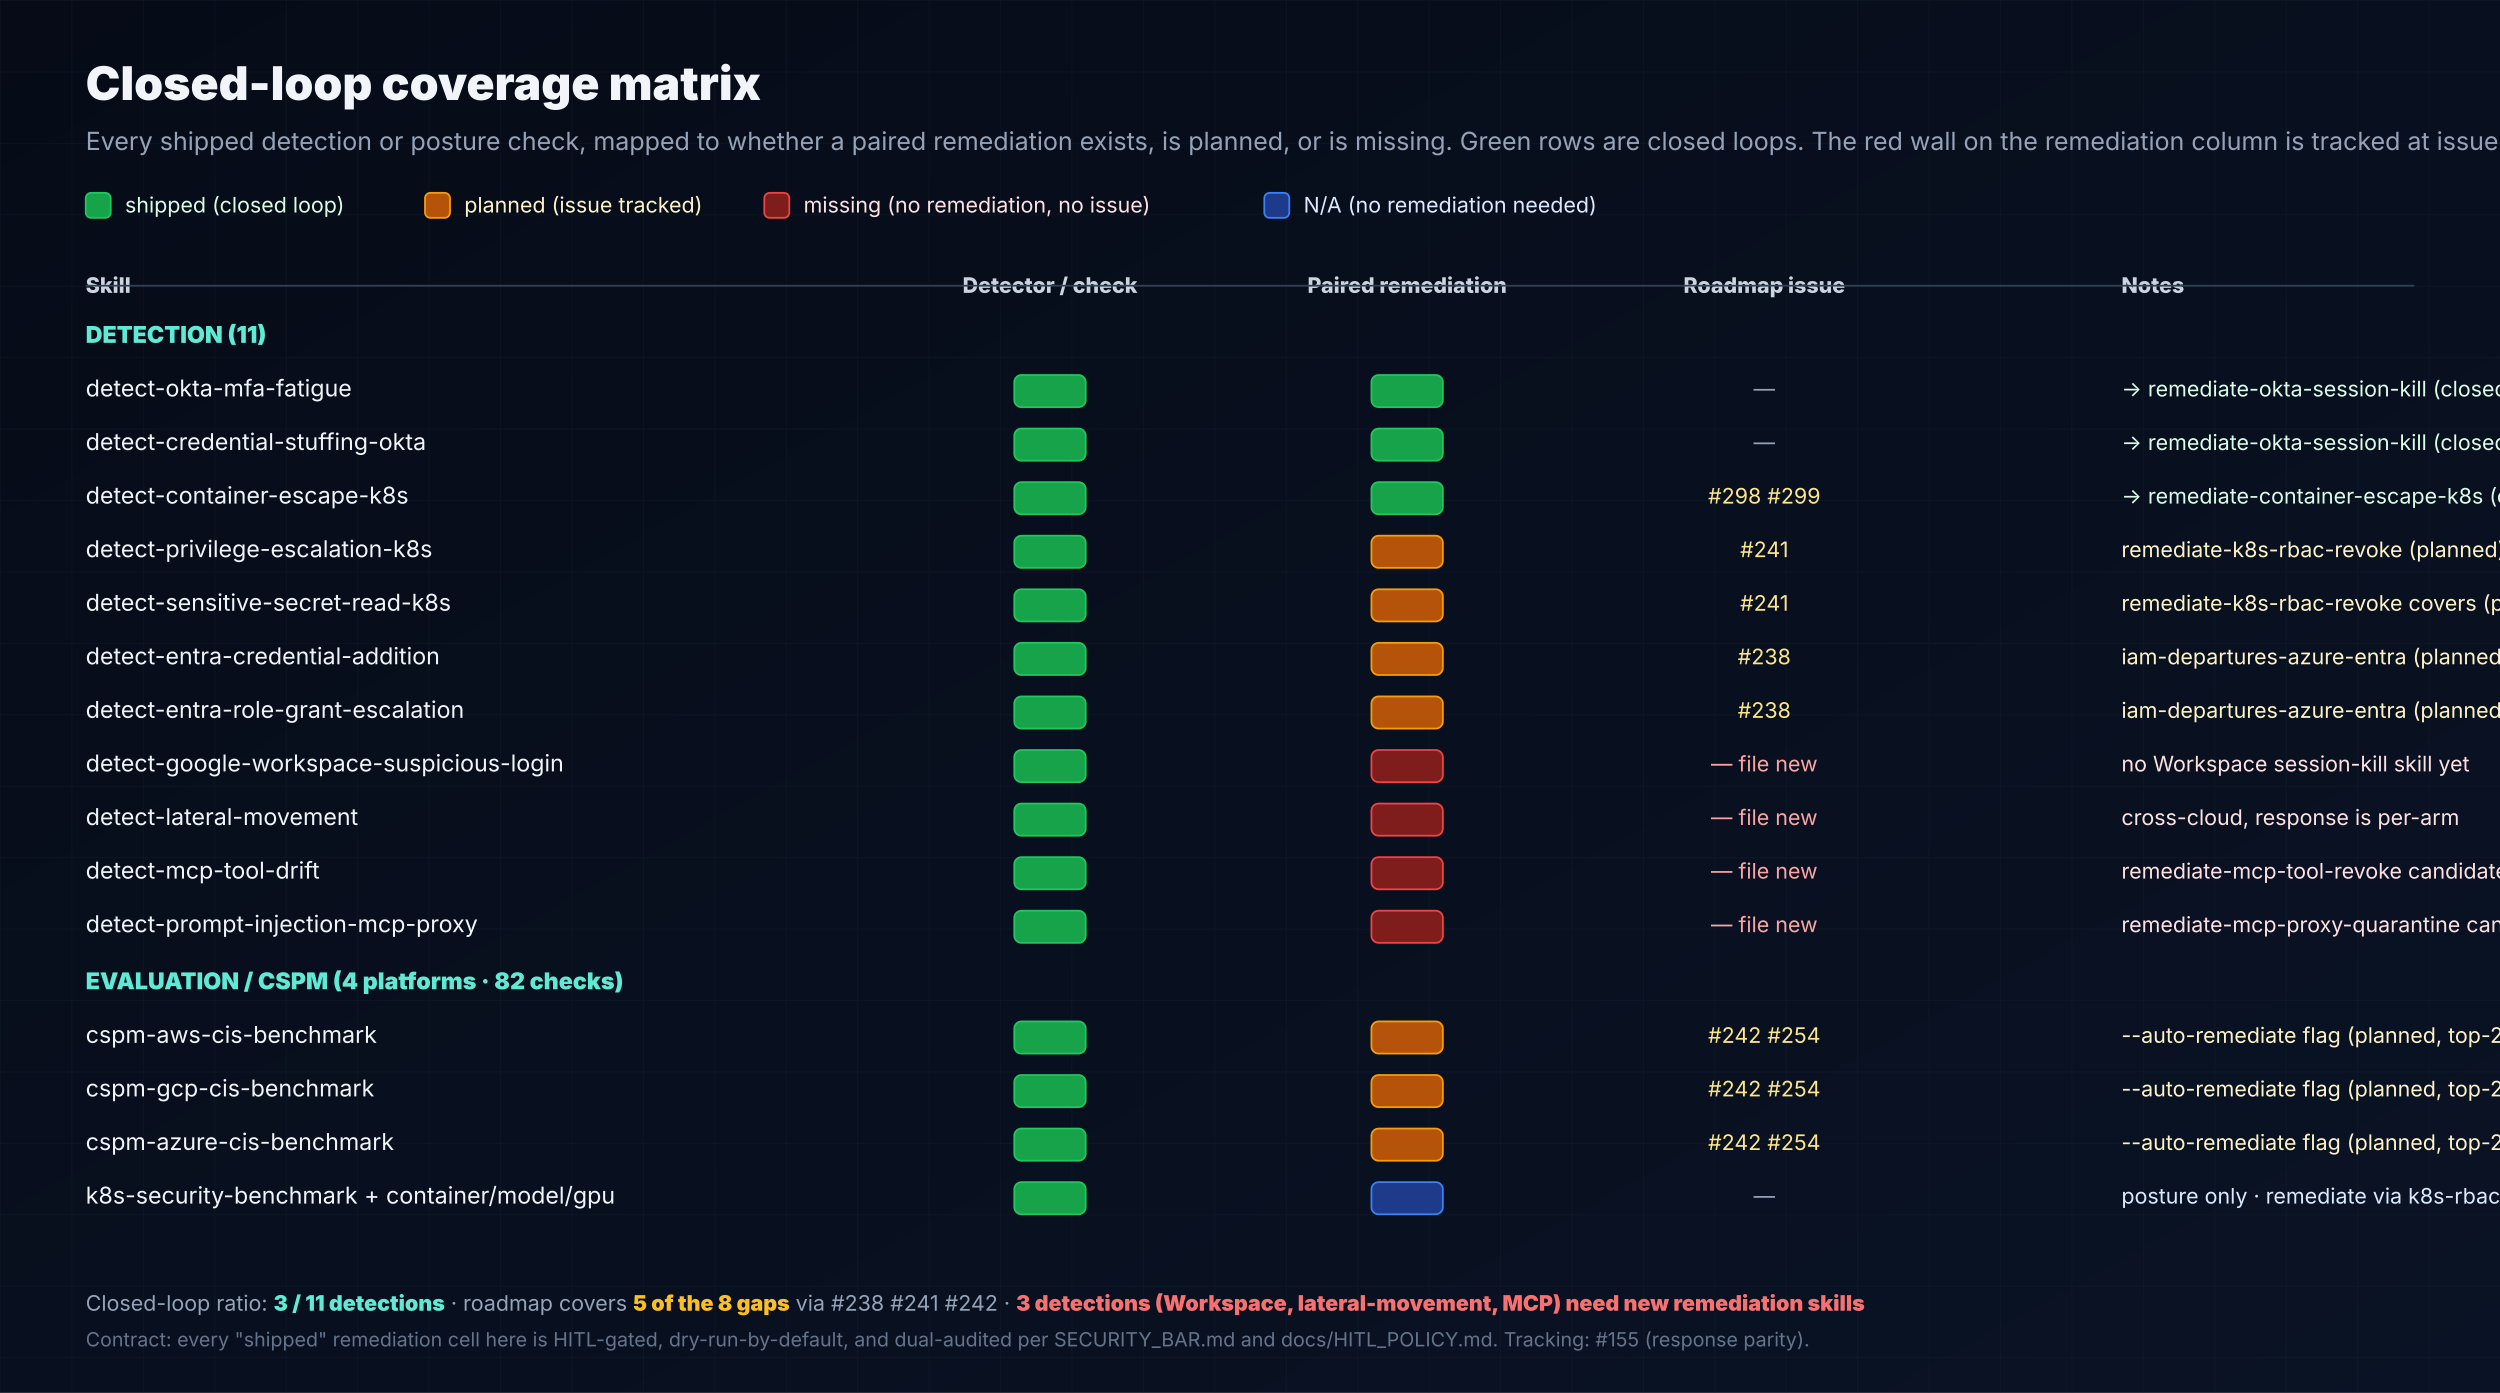
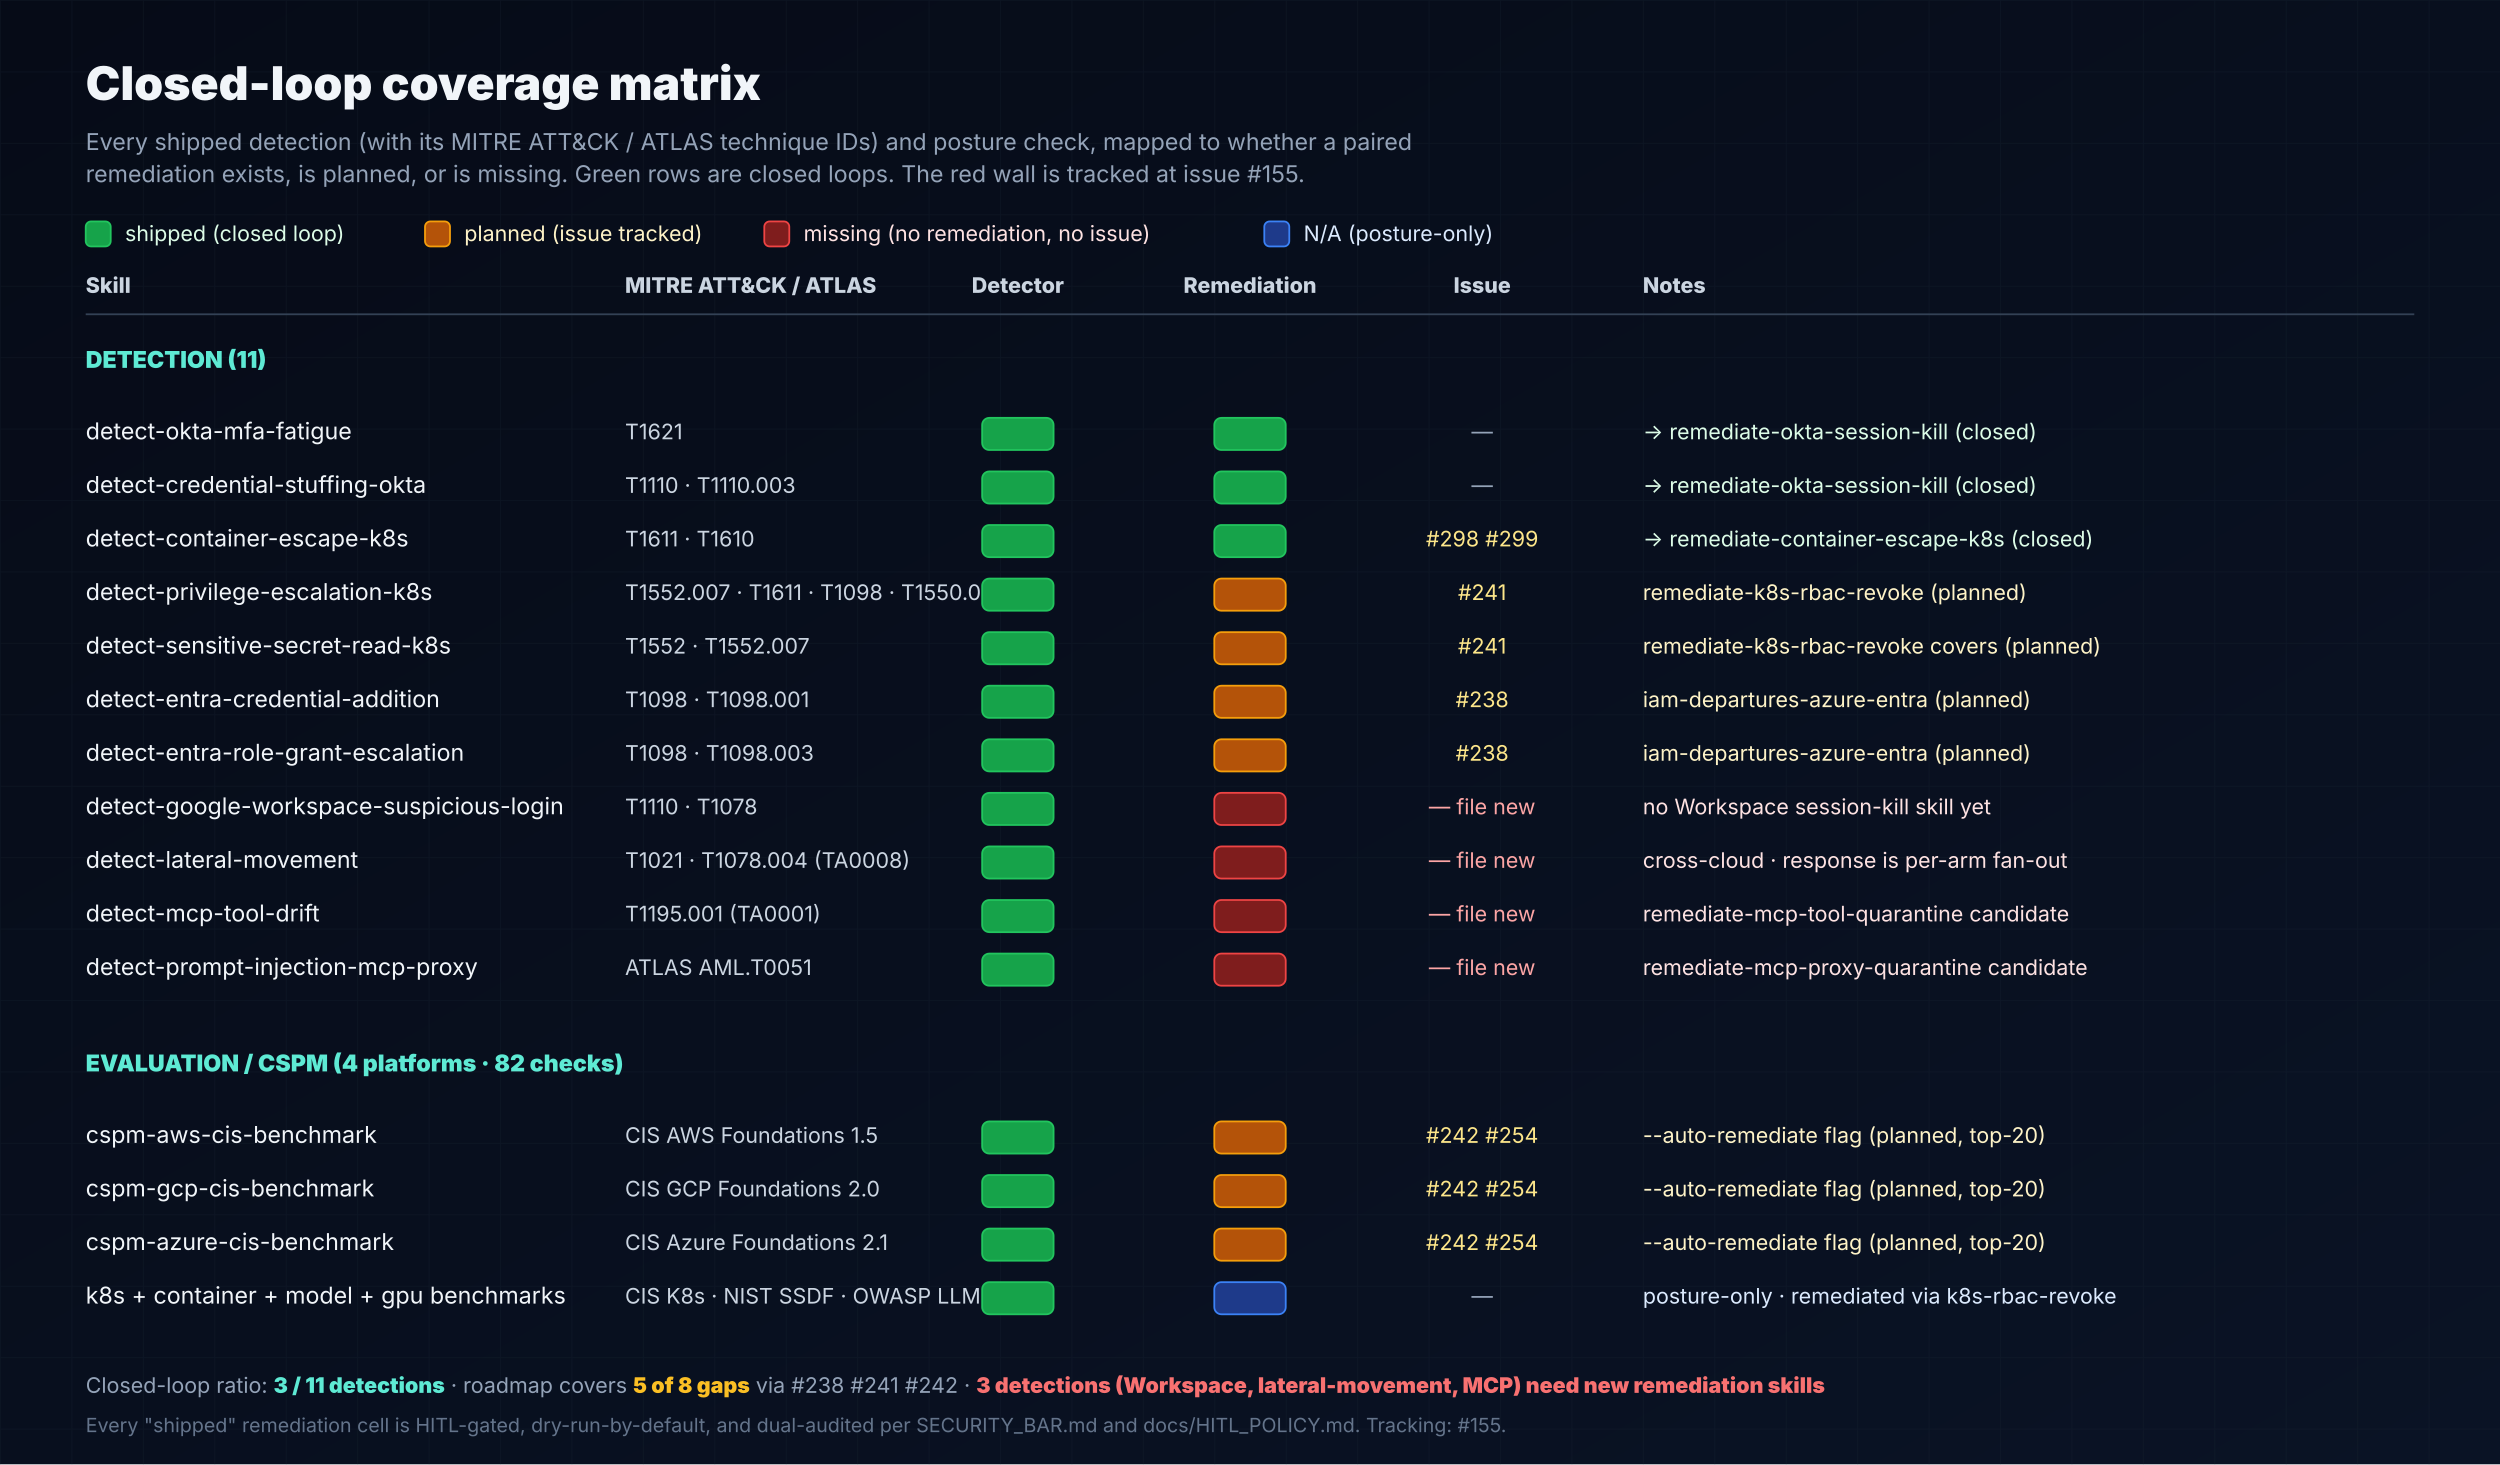
- <svg xmlns="http://www.w3.org/2000/svg" width="1400" height="780" viewBox="0 0 1400 780" role="img" aria-labelledby="cm-title cm-desc">
+ <svg xmlns="http://www.w3.org/2000/svg" width="1400" height="820" viewBox="0 0 1400 820" role="img" aria-labelledby="cm-title cm-desc">
  <defs>
    <linearGradient id="bg2" x1="0" y1="0" x2="1" y2="1">
      <stop offset="0%" stop-color="#060b17" />
      <stop offset="100%" stop-color="#0a1325" />
    </linearGradient>
    <pattern id="grid2" x="0" y="0" width="40" height="40" patternUnits="userSpaceOnUse">
      <path d="M40 0H0V40" fill="none" stroke="#1e293b" stroke-opacity="0.25" stroke-width="1" />
    </pattern>
  </defs>
-   <rect width="1400" height="780" fill="url(#bg2)" />
-   <rect width="1400" height="780" fill="url(#grid2)" />
+   <rect width="1400" height="820" fill="url(#bg2)" />
+   <rect width="1400" height="820" fill="url(#grid2)" />
  <text x="48" y="56" fill="#f1f5f9" font-family="Inter, system-ui, sans-serif" font-size="26" font-weight="900">Closed-loop coverage matrix</text>
-   <text x="48" y="84" fill="#94a3b8" font-family="Inter, system-ui, sans-serif" font-size="14">Every shipped detection or posture check, mapped to whether a paired remediation exists, is planned, or is missing. Green rows are closed loops. The red wall on the remediation column is tracked at issue #155.</text>
-   <g transform="translate(48,108)" font-family="Inter, system-ui, sans-serif" font-size="12">
+   <text x="48" y="84" fill="#94a3b8" font-family="Inter, system-ui, sans-serif" font-size="13">Every shipped detection (with its MITRE ATT&amp;CK / ATLAS technique IDs) and posture check, mapped to whether a paired</text>
+   <text x="48" y="102" fill="#94a3b8" font-family="Inter, system-ui, sans-serif" font-size="13">remediation exists, is planned, or is missing. Green rows are closed loops. The red wall is tracked at issue #155.</text>
+   <g transform="translate(48,124)" font-family="Inter, system-ui, sans-serif" font-size="12">
    <g>
      <rect x="0" y="0" width="14" height="14" rx="3" fill="#16a34a" stroke="#22c55e" />
      <text x="22" y="11" fill="#dcfce7">shipped (closed loop)</text>
    </g>
    <g transform="translate(190,0)">
      <rect x="0" y="0" width="14" height="14" rx="3" fill="#b45309" stroke="#f59e0b" />
      <text x="22" y="11" fill="#fef3c7">planned (issue tracked)</text>
    </g>
    <g transform="translate(380,0)">
      <rect x="0" y="0" width="14" height="14" rx="3" fill="#7f1d1d" stroke="#ef4444" />
      <text x="22" y="11" fill="#fee2e2">missing (no remediation, no issue)</text>
    </g>
    <g transform="translate(660,0)">
      <rect x="0" y="0" width="14" height="14" rx="3" fill="#1e3a8a" stroke="#3b82f6" />
-       <text x="22" y="11" fill="#dbeafe">N/A (no remediation needed)</text>
+       <text x="22" y="11" fill="#dbeafe">N/A (posture-only)</text>
    </g>
  </g>
-   <g transform="translate(48,150)" font-family="Inter, system-ui, sans-serif" font-size="12" font-weight="800" fill="#cbd5e1">
-     <text x="0" y="14">Skill</text>
-     <text x="540" y="14" text-anchor="middle">Detector / check</text>
-     <text x="740" y="14" text-anchor="middle">Paired remediation</text>
-     <text x="940" y="14" text-anchor="middle">Roadmap issue</text>
-     <text x="1140" y="14">Notes</text>
+   <g font-family="Inter, system-ui, sans-serif" font-size="12" font-weight="800" fill="#cbd5e1">
+     <text x="48" y="164">Skill</text>
+     <text x="350" y="164">MITRE ATT&amp;CK / ATLAS</text>
+     <text x="570" y="164" text-anchor="middle">Detector</text>
+     <text x="700" y="164" text-anchor="middle">Remediation</text>
+     <text x="830" y="164" text-anchor="middle">Issue</text>
+     <text x="920" y="164">Notes</text>
  </g>
-   <line x1="48" y1="160" x2="1352" y2="160" stroke="#334155" stroke-width="1" />
-   <g transform="translate(48,178)" font-family="Inter, system-ui, sans-serif">
-     <text x="0" y="14" fill="#5eead4" font-size="13" font-weight="900">DETECTION (11)</text>
-     <g transform="translate(0,30)">
-       <text x="0" y="14" fill="#f1f5f9" font-size="13">detect-okta-mfa-fatigue</text>
-       <rect x="520" y="2" width="40" height="18" rx="4" fill="#16a34a" stroke="#22c55e" />
-       <rect x="720" y="2" width="40" height="18" rx="4" fill="#16a34a" stroke="#22c55e" />
-       <text x="940" y="14" text-anchor="middle" fill="#94a3b8" font-size="12">—</text>
-       <text x="1140" y="14" fill="#dcfce7" font-size="12">→ remediate-okta-session-kill (closed)</text>
-     </g>
-     <g transform="translate(0,60)">
-       <text x="0" y="14" fill="#f1f5f9" font-size="13">detect-credential-stuffing-okta</text>
-       <rect x="520" y="2" width="40" height="18" rx="4" fill="#16a34a" stroke="#22c55e" />
-       <rect x="720" y="2" width="40" height="18" rx="4" fill="#16a34a" stroke="#22c55e" />
-       <text x="940" y="14" text-anchor="middle" fill="#94a3b8" font-size="12">—</text>
-       <text x="1140" y="14" fill="#dcfce7" font-size="12">→ remediate-okta-session-kill (closed)</text>
-     </g>
-     <g transform="translate(0,90)">
-       <text x="0" y="14" fill="#f1f5f9" font-size="13">detect-container-escape-k8s</text>
-       <rect x="520" y="2" width="40" height="18" rx="4" fill="#16a34a" stroke="#22c55e" />
-       <rect x="720" y="2" width="40" height="18" rx="4" fill="#16a34a" stroke="#22c55e" />
-       <text x="940" y="14" text-anchor="middle" fill="#fde68a" font-size="12">#298 #299</text>
-       <text x="1140" y="14" fill="#dcfce7" font-size="12">→ remediate-container-escape-k8s (closed)</text>
-     </g>
-     <g transform="translate(0,120)">
-       <text x="0" y="14" fill="#f1f5f9" font-size="13">detect-privilege-escalation-k8s</text>
-       <rect x="520" y="2" width="40" height="18" rx="4" fill="#16a34a" stroke="#22c55e" />
-       <rect x="720" y="2" width="40" height="18" rx="4" fill="#b45309" stroke="#f59e0b" />
-       <text x="940" y="14" text-anchor="middle" fill="#fde68a" font-size="12">#241</text>
-       <text x="1140" y="14" fill="#fef3c7" font-size="12">remediate-k8s-rbac-revoke (planned)</text>
-     </g>
-     <g transform="translate(0,150)">
-       <text x="0" y="14" fill="#f1f5f9" font-size="13">detect-sensitive-secret-read-k8s</text>
-       <rect x="520" y="2" width="40" height="18" rx="4" fill="#16a34a" stroke="#22c55e" />
-       <rect x="720" y="2" width="40" height="18" rx="4" fill="#b45309" stroke="#f59e0b" />
-       <text x="940" y="14" text-anchor="middle" fill="#fde68a" font-size="12">#241</text>
-       <text x="1140" y="14" fill="#fef3c7" font-size="12">remediate-k8s-rbac-revoke covers (planned)</text>
-     </g>
-     <g transform="translate(0,180)">
-       <text x="0" y="14" fill="#f1f5f9" font-size="13">detect-entra-credential-addition</text>
-       <rect x="520" y="2" width="40" height="18" rx="4" fill="#16a34a" stroke="#22c55e" />
-       <rect x="720" y="2" width="40" height="18" rx="4" fill="#b45309" stroke="#f59e0b" />
-       <text x="940" y="14" text-anchor="middle" fill="#fde68a" font-size="12">#238</text>
-       <text x="1140" y="14" fill="#fef3c7" font-size="12">iam-departures-azure-entra (planned)</text>
-     </g>
-     <g transform="translate(0,210)">
-       <text x="0" y="14" fill="#f1f5f9" font-size="13">detect-entra-role-grant-escalation</text>
-       <rect x="520" y="2" width="40" height="18" rx="4" fill="#16a34a" stroke="#22c55e" />
-       <rect x="720" y="2" width="40" height="18" rx="4" fill="#b45309" stroke="#f59e0b" />
-       <text x="940" y="14" text-anchor="middle" fill="#fde68a" font-size="12">#238</text>
-       <text x="1140" y="14" fill="#fef3c7" font-size="12">iam-departures-azure-entra (planned)</text>
-     </g>
-     <g transform="translate(0,240)">
-       <text x="0" y="14" fill="#f1f5f9" font-size="13">detect-google-workspace-suspicious-login</text>
-       <rect x="520" y="2" width="40" height="18" rx="4" fill="#16a34a" stroke="#22c55e" />
-       <rect x="720" y="2" width="40" height="18" rx="4" fill="#7f1d1d" stroke="#ef4444" />
-       <text x="940" y="14" text-anchor="middle" fill="#fca5a5" font-size="12">— file new</text>
-       <text x="1140" y="14" fill="#fee2e2" font-size="12">no Workspace session-kill skill yet</text>
-     </g>
-     <g transform="translate(0,270)">
-       <text x="0" y="14" fill="#f1f5f9" font-size="13">detect-lateral-movement</text>
-       <rect x="520" y="2" width="40" height="18" rx="4" fill="#16a34a" stroke="#22c55e" />
-       <rect x="720" y="2" width="40" height="18" rx="4" fill="#7f1d1d" stroke="#ef4444" />
-       <text x="940" y="14" text-anchor="middle" fill="#fca5a5" font-size="12">— file new</text>
-       <text x="1140" y="14" fill="#fee2e2" font-size="12">cross-cloud, response is per-arm</text>
-     </g>
-     <g transform="translate(0,300)">
-       <text x="0" y="14" fill="#f1f5f9" font-size="13">detect-mcp-tool-drift</text>
-       <rect x="520" y="2" width="40" height="18" rx="4" fill="#16a34a" stroke="#22c55e" />
-       <rect x="720" y="2" width="40" height="18" rx="4" fill="#7f1d1d" stroke="#ef4444" />
-       <text x="940" y="14" text-anchor="middle" fill="#fca5a5" font-size="12">— file new</text>
-       <text x="1140" y="14" fill="#fee2e2" font-size="12">remediate-mcp-tool-revoke candidate</text>
-     </g>
-     <g transform="translate(0,330)">
-       <text x="0" y="14" fill="#f1f5f9" font-size="13">detect-prompt-injection-mcp-proxy</text>
-       <rect x="520" y="2" width="40" height="18" rx="4" fill="#16a34a" stroke="#22c55e" />
-       <rect x="720" y="2" width="40" height="18" rx="4" fill="#7f1d1d" stroke="#ef4444" />
-       <text x="940" y="14" text-anchor="middle" fill="#fca5a5" font-size="12">— file new</text>
-       <text x="1140" y="14" fill="#fee2e2" font-size="12">remediate-mcp-proxy-quarantine candidate</text>
-     </g>
+   <line x1="48" y1="176" x2="1352" y2="176" stroke="#334155" stroke-width="1" />
+   <text x="48" y="206" fill="#5eead4" font-family="Inter, system-ui, sans-serif" font-size="13" font-weight="900">DETECTION (11)</text>
+   <g font-family="Inter, system-ui, sans-serif">
+     <text x="48" y="246" fill="#f1f5f9" font-size="13">detect-okta-mfa-fatigue</text>
+     <text x="350" y="246" fill="#cbd5e1" font-size="12">T1621</text>
+     <rect x="550" y="234" width="40" height="18" rx="4" fill="#16a34a" stroke="#22c55e" />
+     <rect x="680" y="234" width="40" height="18" rx="4" fill="#16a34a" stroke="#22c55e" />
+     <text x="830" y="246" text-anchor="middle" fill="#94a3b8" font-size="12">—</text>
+     <text x="920" y="246" fill="#dcfce7" font-size="12">→ remediate-okta-session-kill (closed)</text>
  </g>
-   <g transform="translate(48,540)" font-family="Inter, system-ui, sans-serif">
-     <text x="0" y="14" fill="#5eead4" font-size="13" font-weight="900">EVALUATION / CSPM (4 platforms · 82 checks)</text>
-     <g transform="translate(0,30)">
-       <text x="0" y="14" fill="#f1f5f9" font-size="13">cspm-aws-cis-benchmark</text>
-       <rect x="520" y="2" width="40" height="18" rx="4" fill="#16a34a" stroke="#22c55e" />
-       <rect x="720" y="2" width="40" height="18" rx="4" fill="#b45309" stroke="#f59e0b" />
-       <text x="940" y="14" text-anchor="middle" fill="#fde68a" font-size="12">#242 #254</text>
-       <text x="1140" y="14" fill="#fef3c7" font-size="12">--auto-remediate flag (planned, top-20)</text>
-     </g>
-     <g transform="translate(0,60)">
-       <text x="0" y="14" fill="#f1f5f9" font-size="13">cspm-gcp-cis-benchmark</text>
-       <rect x="520" y="2" width="40" height="18" rx="4" fill="#16a34a" stroke="#22c55e" />
-       <rect x="720" y="2" width="40" height="18" rx="4" fill="#b45309" stroke="#f59e0b" />
-       <text x="940" y="14" text-anchor="middle" fill="#fde68a" font-size="12">#242 #254</text>
-       <text x="1140" y="14" fill="#fef3c7" font-size="12">--auto-remediate flag (planned, top-20)</text>
-     </g>
-     <g transform="translate(0,90)">
-       <text x="0" y="14" fill="#f1f5f9" font-size="13">cspm-azure-cis-benchmark</text>
-       <rect x="520" y="2" width="40" height="18" rx="4" fill="#16a34a" stroke="#22c55e" />
-       <rect x="720" y="2" width="40" height="18" rx="4" fill="#b45309" stroke="#f59e0b" />
-       <text x="940" y="14" text-anchor="middle" fill="#fde68a" font-size="12">#242 #254</text>
-       <text x="1140" y="14" fill="#fef3c7" font-size="12">--auto-remediate flag (planned, top-20)</text>
-     </g>
-     <g transform="translate(0,120)">
-       <text x="0" y="14" fill="#f1f5f9" font-size="13">k8s-security-benchmark + container/model/gpu</text>
-       <rect x="520" y="2" width="40" height="18" rx="4" fill="#16a34a" stroke="#22c55e" />
-       <rect x="720" y="2" width="40" height="18" rx="4" fill="#1e3a8a" stroke="#3b82f6" />
-       <text x="940" y="14" text-anchor="middle" fill="#94a3b8" font-size="12">—</text>
-       <text x="1140" y="14" fill="#dbeafe" font-size="12">posture only · remediate via k8s-rbac-revoke</text>
-     </g>
+   <g font-family="Inter, system-ui, sans-serif">
+     <text x="48" y="276" fill="#f1f5f9" font-size="13">detect-credential-stuffing-okta</text>
+     <text x="350" y="276" fill="#cbd5e1" font-size="12">T1110 · T1110.003</text>
+     <rect x="550" y="264" width="40" height="18" rx="4" fill="#16a34a" stroke="#22c55e" />
+     <rect x="680" y="264" width="40" height="18" rx="4" fill="#16a34a" stroke="#22c55e" />
+     <text x="830" y="276" text-anchor="middle" fill="#94a3b8" font-size="12">—</text>
+     <text x="920" y="276" fill="#dcfce7" font-size="12">→ remediate-okta-session-kill (closed)</text>
  </g>
-   <g transform="translate(48,720)" font-family="Inter, system-ui, sans-serif">
-     <text x="0" y="14" fill="#94a3b8" font-size="12">Closed-loop ratio: <tspan fill="#5eead4" font-weight="900">3 / 11 detections</tspan> · roadmap covers <tspan fill="#fbbf24" font-weight="900">5 of the 8 gaps</tspan> via #238 #241 #242 · <tspan fill="#f87171" font-weight="900">3 detections (Workspace, lateral-movement, MCP) need new remediation skills</tspan>
+   <g font-family="Inter, system-ui, sans-serif">
+     <text x="48" y="306" fill="#f1f5f9" font-size="13">detect-container-escape-k8s</text>
+     <text x="350" y="306" fill="#cbd5e1" font-size="12">T1611 · T1610</text>
+     <rect x="550" y="294" width="40" height="18" rx="4" fill="#16a34a" stroke="#22c55e" />
+     <rect x="680" y="294" width="40" height="18" rx="4" fill="#16a34a" stroke="#22c55e" />
+     <text x="830" y="306" text-anchor="middle" fill="#fde68a" font-size="12">#298 #299</text>
+     <text x="920" y="306" fill="#dcfce7" font-size="12">→ remediate-container-escape-k8s (closed)</text>
+   </g>
+   <g font-family="Inter, system-ui, sans-serif">
+     <text x="48" y="336" fill="#f1f5f9" font-size="13">detect-privilege-escalation-k8s</text>
+     <text x="350" y="336" fill="#cbd5e1" font-size="12">T1552.007 · T1611 · T1098 · T1550.001</text>
+     <rect x="550" y="324" width="40" height="18" rx="4" fill="#16a34a" stroke="#22c55e" />
+     <rect x="680" y="324" width="40" height="18" rx="4" fill="#b45309" stroke="#f59e0b" />
+     <text x="830" y="336" text-anchor="middle" fill="#fde68a" font-size="12">#241</text>
+     <text x="920" y="336" fill="#fef3c7" font-size="12">remediate-k8s-rbac-revoke (planned)</text>
+   </g>
+   <g font-family="Inter, system-ui, sans-serif">
+     <text x="48" y="366" fill="#f1f5f9" font-size="13">detect-sensitive-secret-read-k8s</text>
+     <text x="350" y="366" fill="#cbd5e1" font-size="12">T1552 · T1552.007</text>
+     <rect x="550" y="354" width="40" height="18" rx="4" fill="#16a34a" stroke="#22c55e" />
+     <rect x="680" y="354" width="40" height="18" rx="4" fill="#b45309" stroke="#f59e0b" />
+     <text x="830" y="366" text-anchor="middle" fill="#fde68a" font-size="12">#241</text>
+     <text x="920" y="366" fill="#fef3c7" font-size="12">remediate-k8s-rbac-revoke covers (planned)</text>
+   </g>
+   <g font-family="Inter, system-ui, sans-serif">
+     <text x="48" y="396" fill="#f1f5f9" font-size="13">detect-entra-credential-addition</text>
+     <text x="350" y="396" fill="#cbd5e1" font-size="12">T1098 · T1098.001</text>
+     <rect x="550" y="384" width="40" height="18" rx="4" fill="#16a34a" stroke="#22c55e" />
+     <rect x="680" y="384" width="40" height="18" rx="4" fill="#b45309" stroke="#f59e0b" />
+     <text x="830" y="396" text-anchor="middle" fill="#fde68a" font-size="12">#238</text>
+     <text x="920" y="396" fill="#fef3c7" font-size="12">iam-departures-azure-entra (planned)</text>
+   </g>
+   <g font-family="Inter, system-ui, sans-serif">
+     <text x="48" y="426" fill="#f1f5f9" font-size="13">detect-entra-role-grant-escalation</text>
+     <text x="350" y="426" fill="#cbd5e1" font-size="12">T1098 · T1098.003</text>
+     <rect x="550" y="414" width="40" height="18" rx="4" fill="#16a34a" stroke="#22c55e" />
+     <rect x="680" y="414" width="40" height="18" rx="4" fill="#b45309" stroke="#f59e0b" />
+     <text x="830" y="426" text-anchor="middle" fill="#fde68a" font-size="12">#238</text>
+     <text x="920" y="426" fill="#fef3c7" font-size="12">iam-departures-azure-entra (planned)</text>
+   </g>
+   <g font-family="Inter, system-ui, sans-serif">
+     <text x="48" y="456" fill="#f1f5f9" font-size="13">detect-google-workspace-suspicious-login</text>
+     <text x="350" y="456" fill="#cbd5e1" font-size="12">T1110 · T1078</text>
+     <rect x="550" y="444" width="40" height="18" rx="4" fill="#16a34a" stroke="#22c55e" />
+     <rect x="680" y="444" width="40" height="18" rx="4" fill="#7f1d1d" stroke="#ef4444" />
+     <text x="830" y="456" text-anchor="middle" fill="#fca5a5" font-size="12">— file new</text>
+     <text x="920" y="456" fill="#fee2e2" font-size="12">no Workspace session-kill skill yet</text>
+   </g>
+   <g font-family="Inter, system-ui, sans-serif">
+     <text x="48" y="486" fill="#f1f5f9" font-size="13">detect-lateral-movement</text>
+     <text x="350" y="486" fill="#cbd5e1" font-size="12">T1021 · T1078.004 (TA0008)</text>
+     <rect x="550" y="474" width="40" height="18" rx="4" fill="#16a34a" stroke="#22c55e" />
+     <rect x="680" y="474" width="40" height="18" rx="4" fill="#7f1d1d" stroke="#ef4444" />
+     <text x="830" y="486" text-anchor="middle" fill="#fca5a5" font-size="12">— file new</text>
+     <text x="920" y="486" fill="#fee2e2" font-size="12">cross-cloud · response is per-arm fan-out</text>
+   </g>
+   <g font-family="Inter, system-ui, sans-serif">
+     <text x="48" y="516" fill="#f1f5f9" font-size="13">detect-mcp-tool-drift</text>
+     <text x="350" y="516" fill="#cbd5e1" font-size="12">T1195.001 (TA0001)</text>
+     <rect x="550" y="504" width="40" height="18" rx="4" fill="#16a34a" stroke="#22c55e" />
+     <rect x="680" y="504" width="40" height="18" rx="4" fill="#7f1d1d" stroke="#ef4444" />
+     <text x="830" y="516" text-anchor="middle" fill="#fca5a5" font-size="12">— file new</text>
+     <text x="920" y="516" fill="#fee2e2" font-size="12">remediate-mcp-tool-quarantine candidate</text>
+   </g>
+   <g font-family="Inter, system-ui, sans-serif">
+     <text x="48" y="546" fill="#f1f5f9" font-size="13">detect-prompt-injection-mcp-proxy</text>
+     <text x="350" y="546" fill="#cbd5e1" font-size="12">ATLAS AML.T0051</text>
+     <rect x="550" y="534" width="40" height="18" rx="4" fill="#16a34a" stroke="#22c55e" />
+     <rect x="680" y="534" width="40" height="18" rx="4" fill="#7f1d1d" stroke="#ef4444" />
+     <text x="830" y="546" text-anchor="middle" fill="#fca5a5" font-size="12">— file new</text>
+     <text x="920" y="546" fill="#fee2e2" font-size="12">remediate-mcp-proxy-quarantine candidate</text>
+   </g>
+   <text x="48" y="600" fill="#5eead4" font-family="Inter, system-ui, sans-serif" font-size="13" font-weight="900">EVALUATION / CSPM (4 platforms · 82 checks)</text>
+   <g font-family="Inter, system-ui, sans-serif">
+     <text x="48" y="640" fill="#f1f5f9" font-size="13">cspm-aws-cis-benchmark</text>
+     <text x="350" y="640" fill="#cbd5e1" font-size="12">CIS AWS Foundations 1.5</text>
+     <rect x="550" y="628" width="40" height="18" rx="4" fill="#16a34a" stroke="#22c55e" />
+     <rect x="680" y="628" width="40" height="18" rx="4" fill="#b45309" stroke="#f59e0b" />
+     <text x="830" y="640" text-anchor="middle" fill="#fde68a" font-size="12">#242 #254</text>
+     <text x="920" y="640" fill="#fef3c7" font-size="12">--auto-remediate flag (planned, top-20)</text>
+   </g>
+   <g font-family="Inter, system-ui, sans-serif">
+     <text x="48" y="670" fill="#f1f5f9" font-size="13">cspm-gcp-cis-benchmark</text>
+     <text x="350" y="670" fill="#cbd5e1" font-size="12">CIS GCP Foundations 2.0</text>
+     <rect x="550" y="658" width="40" height="18" rx="4" fill="#16a34a" stroke="#22c55e" />
+     <rect x="680" y="658" width="40" height="18" rx="4" fill="#b45309" stroke="#f59e0b" />
+     <text x="830" y="670" text-anchor="middle" fill="#fde68a" font-size="12">#242 #254</text>
+     <text x="920" y="670" fill="#fef3c7" font-size="12">--auto-remediate flag (planned, top-20)</text>
+   </g>
+   <g font-family="Inter, system-ui, sans-serif">
+     <text x="48" y="700" fill="#f1f5f9" font-size="13">cspm-azure-cis-benchmark</text>
+     <text x="350" y="700" fill="#cbd5e1" font-size="12">CIS Azure Foundations 2.1</text>
+     <rect x="550" y="688" width="40" height="18" rx="4" fill="#16a34a" stroke="#22c55e" />
+     <rect x="680" y="688" width="40" height="18" rx="4" fill="#b45309" stroke="#f59e0b" />
+     <text x="830" y="700" text-anchor="middle" fill="#fde68a" font-size="12">#242 #254</text>
+     <text x="920" y="700" fill="#fef3c7" font-size="12">--auto-remediate flag (planned, top-20)</text>
+   </g>
+   <g font-family="Inter, system-ui, sans-serif">
+     <text x="48" y="730" fill="#f1f5f9" font-size="13">k8s + container + model + gpu benchmarks</text>
+     <text x="350" y="730" fill="#cbd5e1" font-size="12">CIS K8s · NIST SSDF · OWASP LLM</text>
+     <rect x="550" y="718" width="40" height="18" rx="4" fill="#16a34a" stroke="#22c55e" />
+     <rect x="680" y="718" width="40" height="18" rx="4" fill="#1e3a8a" stroke="#3b82f6" />
+     <text x="830" y="730" text-anchor="middle" fill="#94a3b8" font-size="12">—</text>
+     <text x="920" y="730" fill="#dbeafe" font-size="12">posture-only · remediated via k8s-rbac-revoke</text>
+   </g>
+   <g font-family="Inter, system-ui, sans-serif">
+     <text x="48" y="780" fill="#94a3b8" font-size="12">Closed-loop ratio: <tspan fill="#5eead4" font-weight="900">3 / 11 detections</tspan> · roadmap covers <tspan fill="#fbbf24" font-weight="900">5 of 8 gaps</tspan> via #238 #241 #242 · <tspan fill="#f87171" font-weight="900">3 detections (Workspace, lateral-movement, MCP) need new remediation skills</tspan>
    </text>
-     <text x="0" y="34" fill="#64748b" font-size="11">Contract: every "shipped" remediation cell here is HITL-gated, dry-run-by-default, and dual-audited per SECURITY_BAR.md and docs/HITL_POLICY.md. Tracking: #155 (response parity).</text>
+     <text x="48" y="802" fill="#64748b" font-size="11">Every "shipped" remediation cell is HITL-gated, dry-run-by-default, and dual-audited per SECURITY_BAR.md and docs/HITL_POLICY.md. Tracking: #155.</text>
  </g>
</svg>
